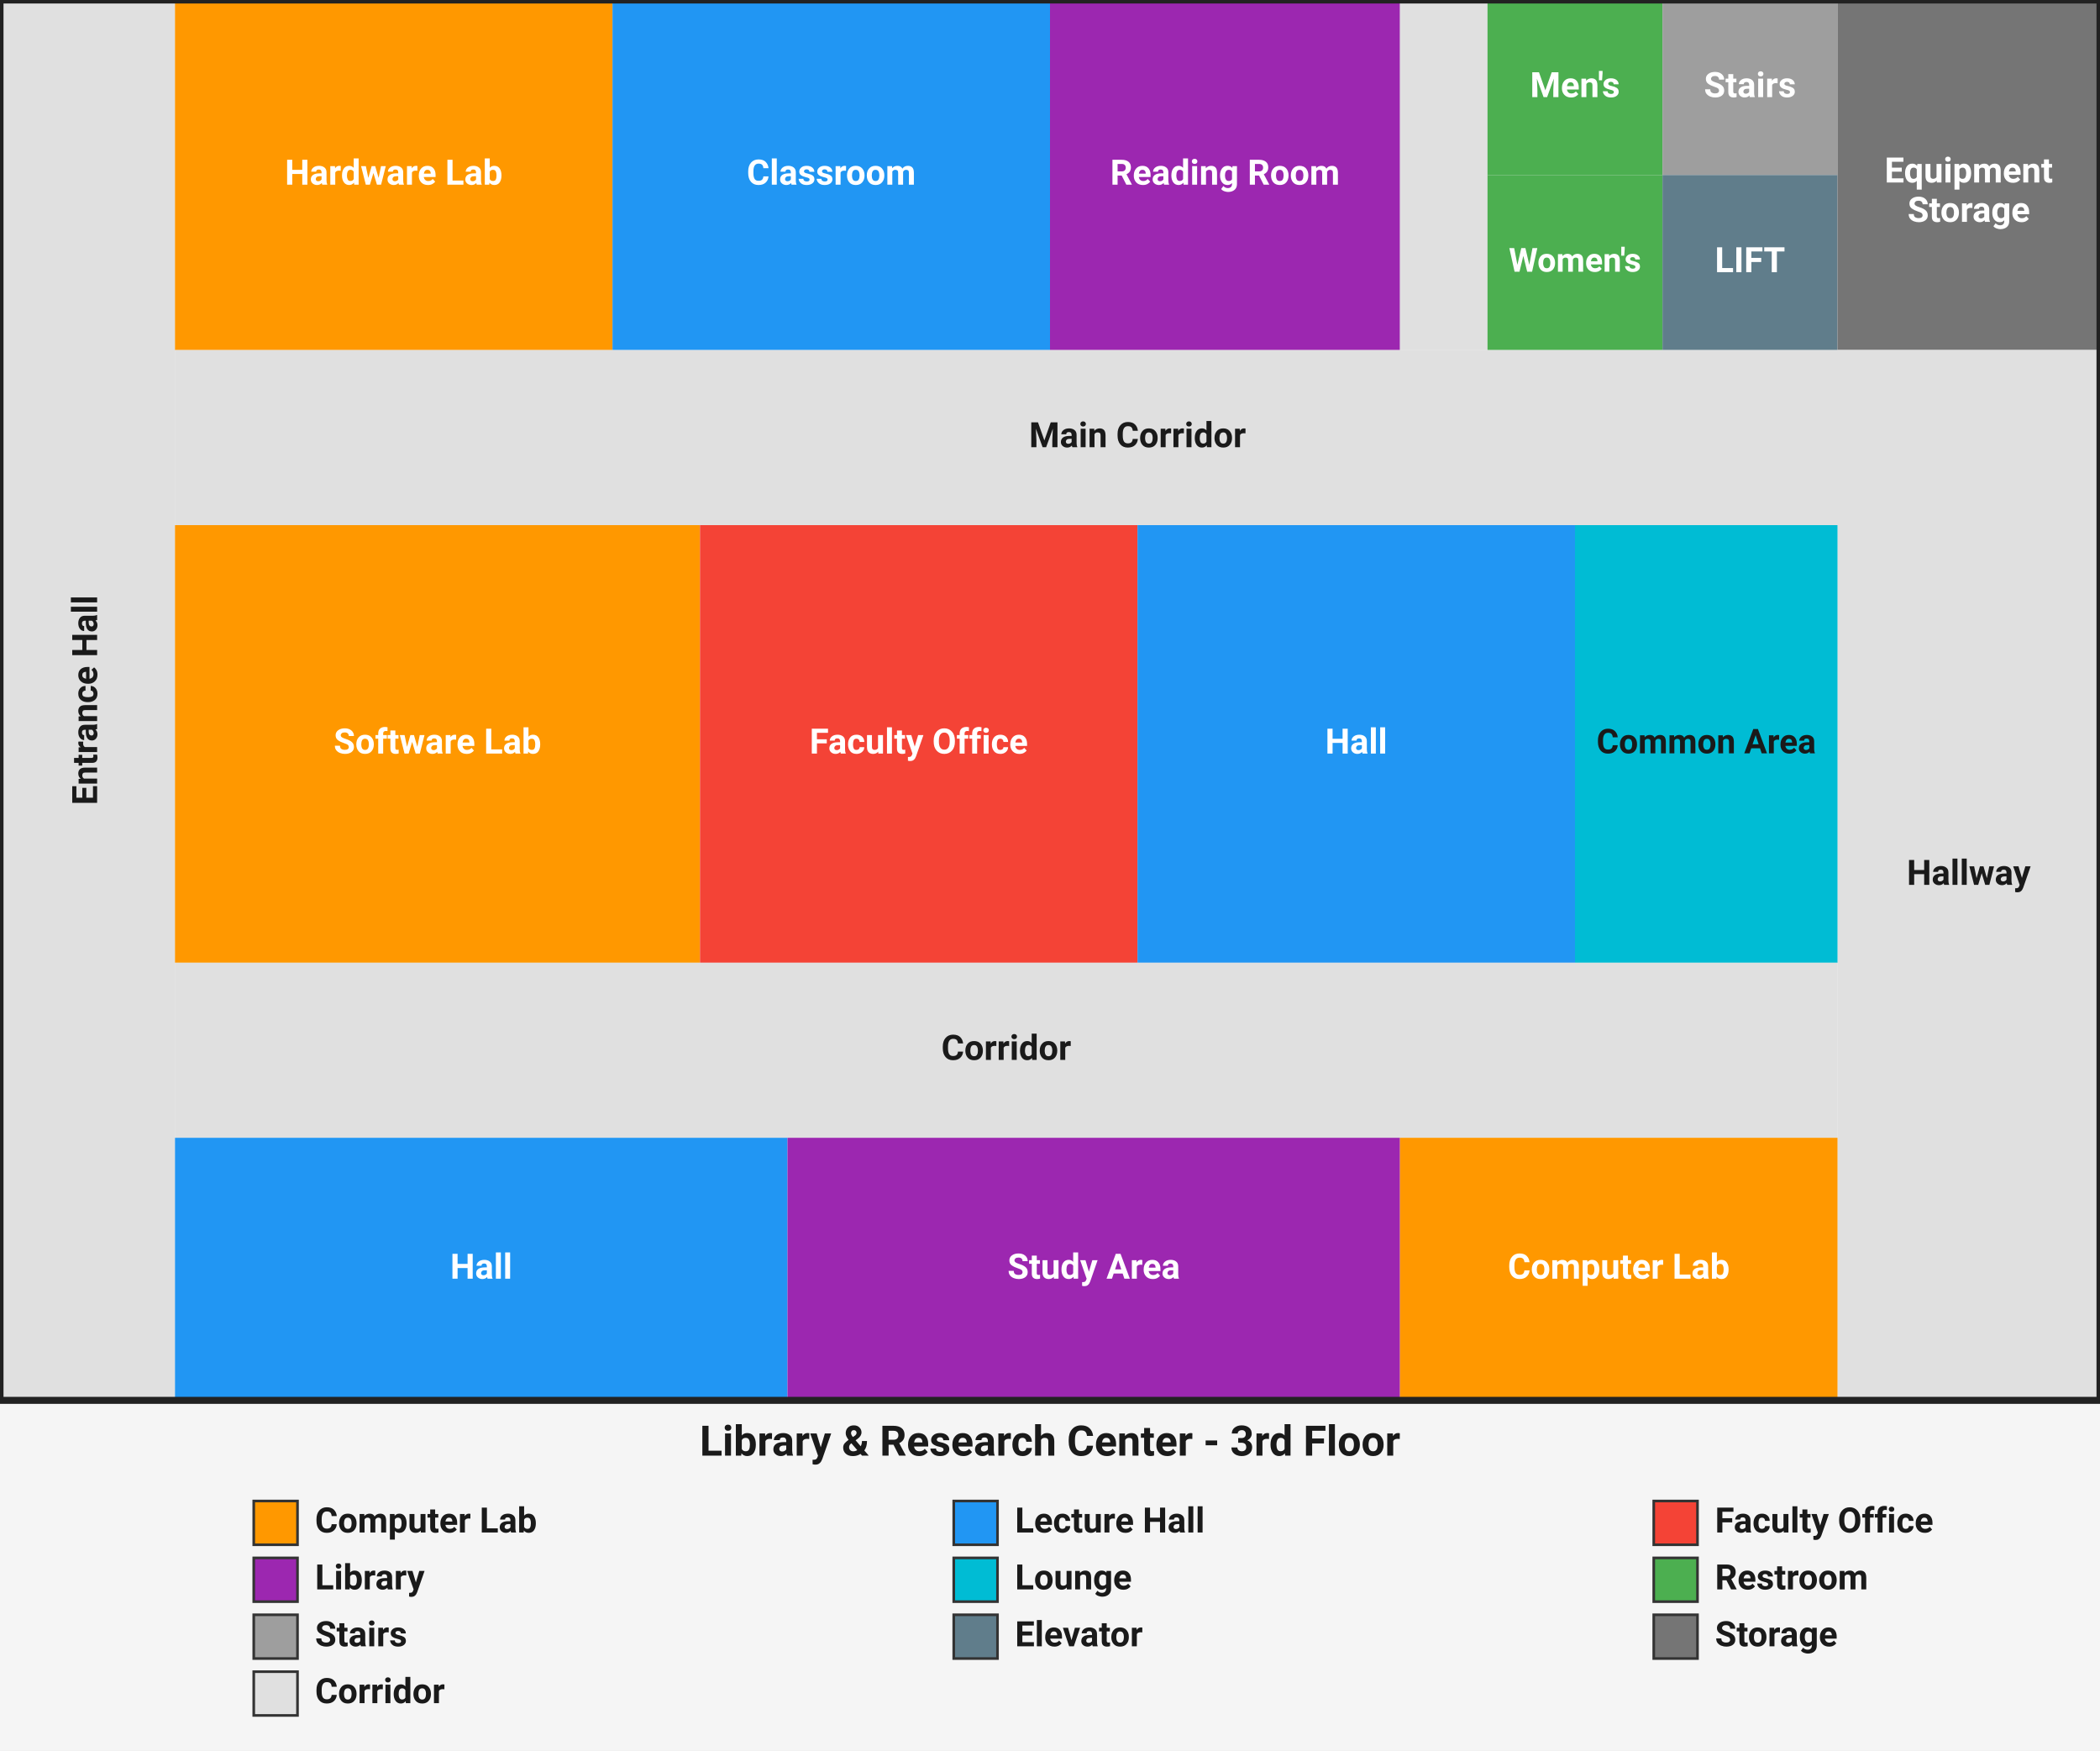
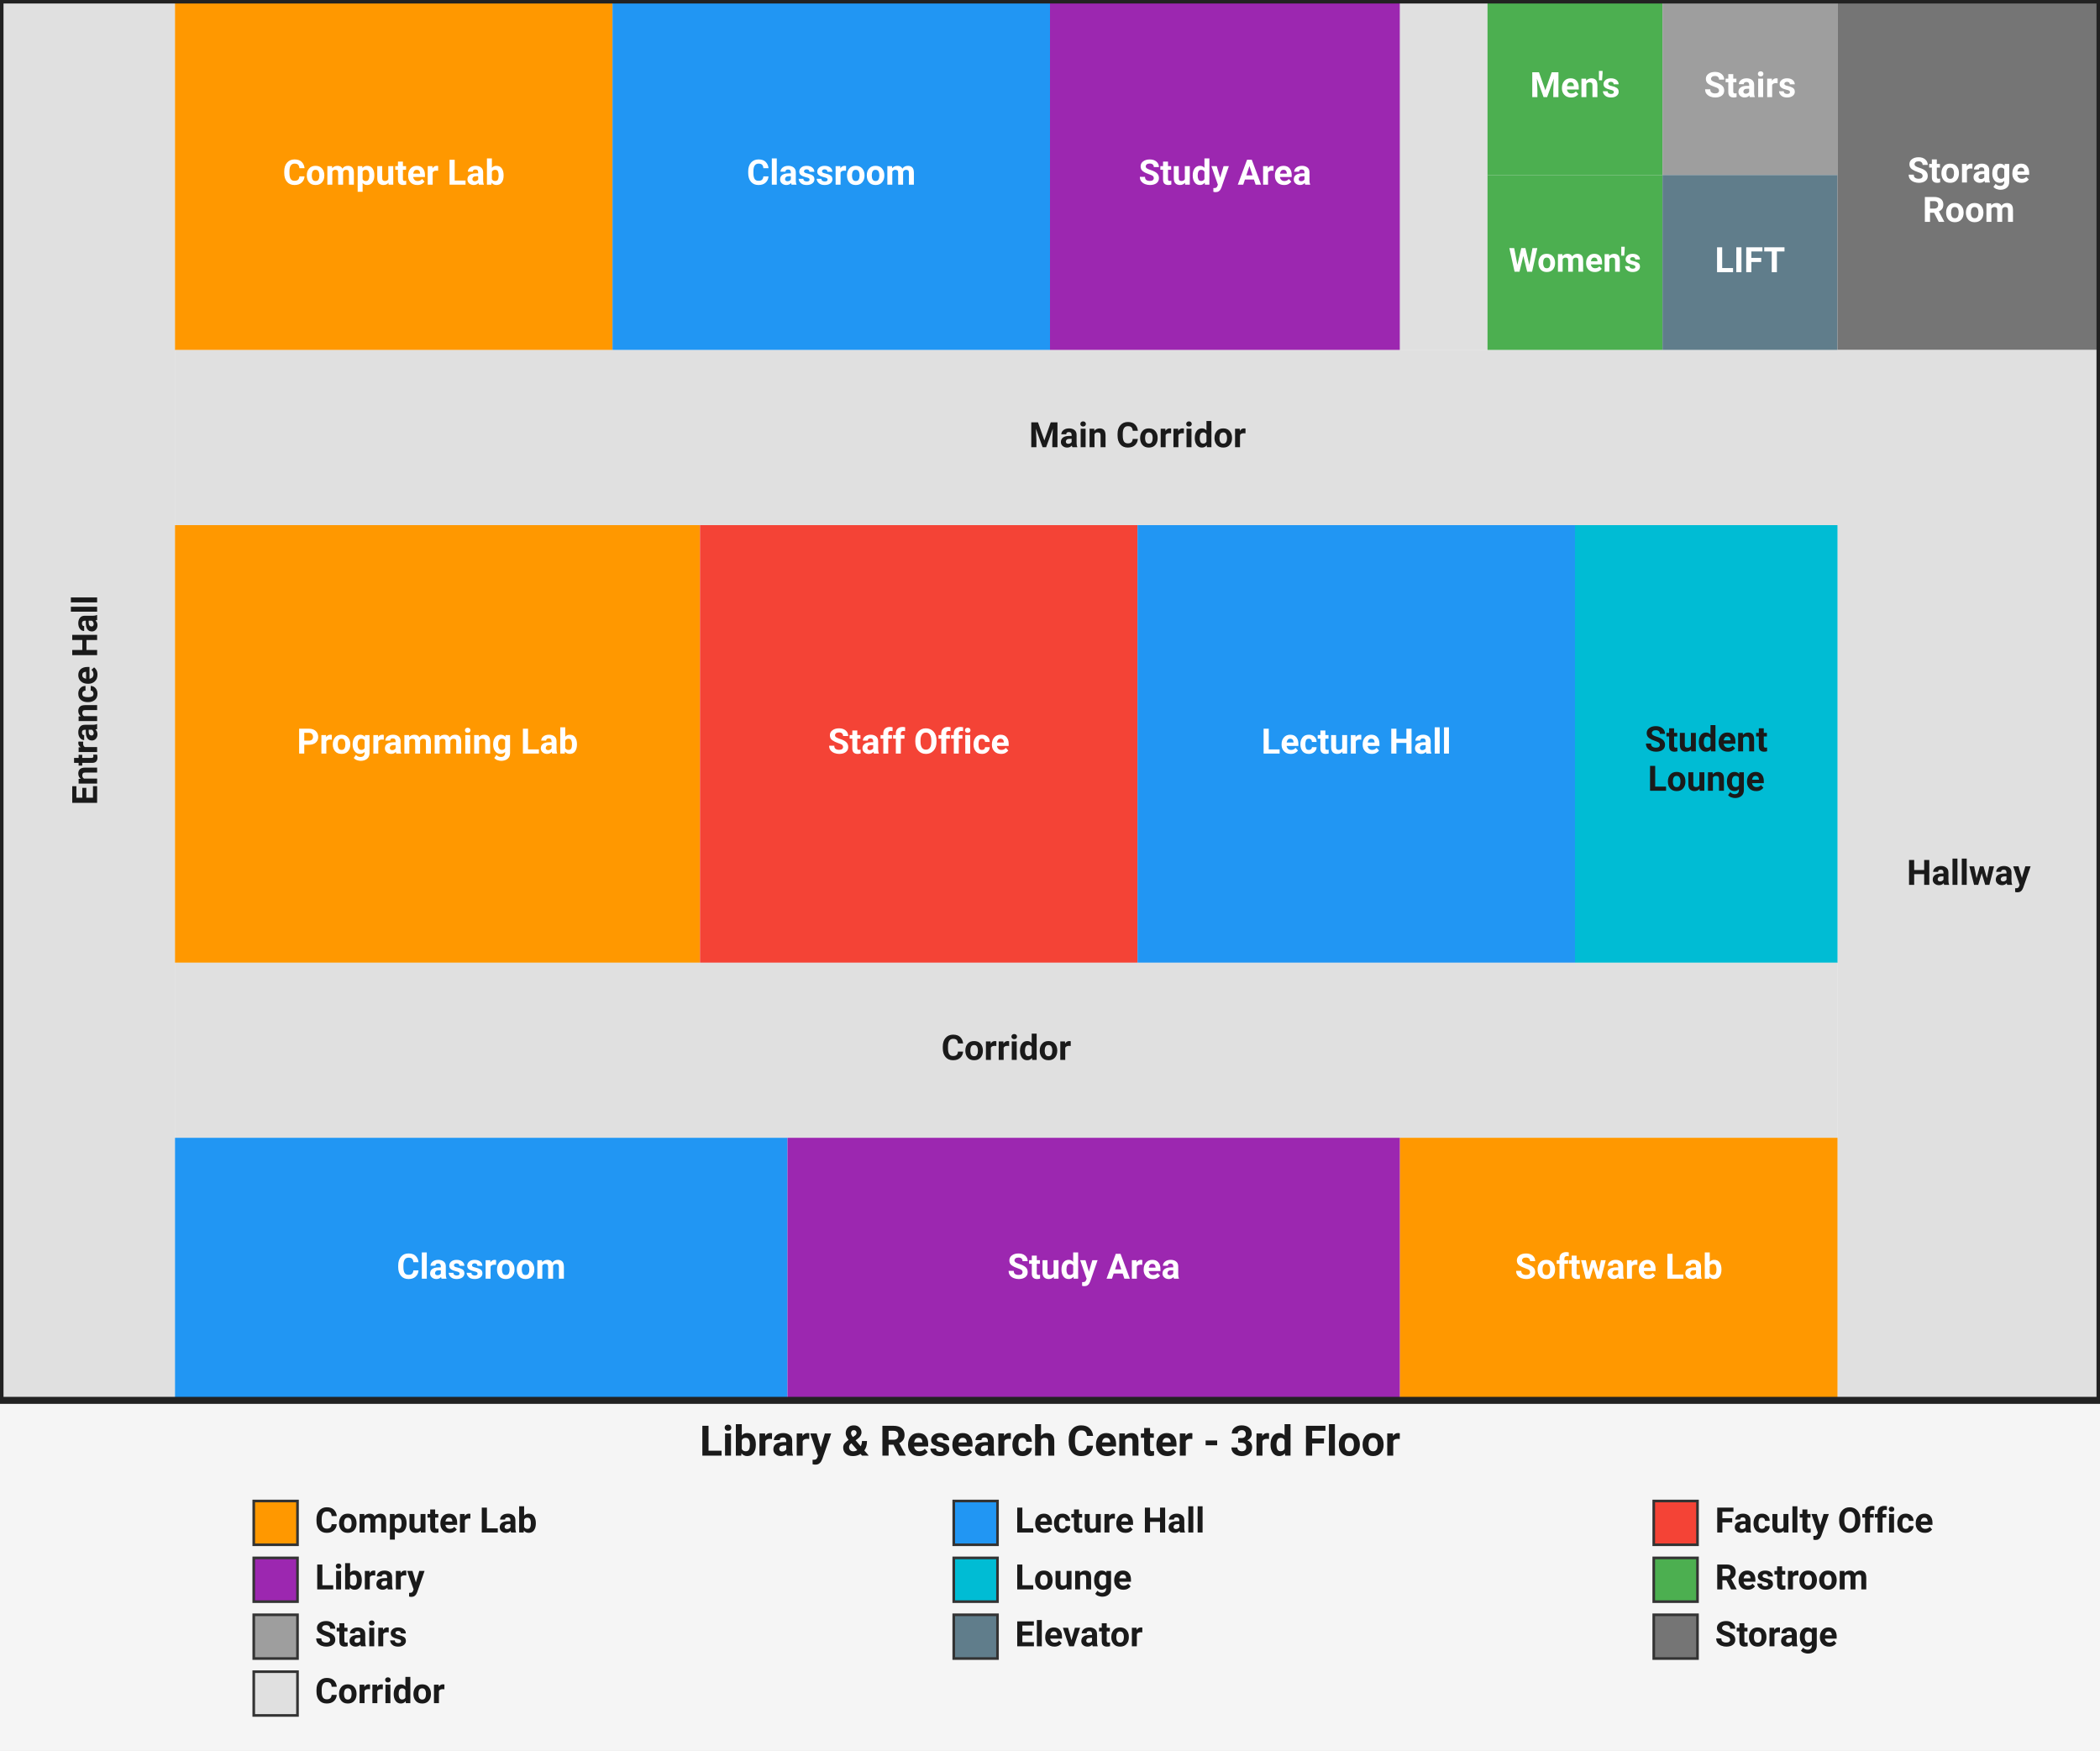
<svg xmlns="http://www.w3.org/2000/svg" viewBox="0 0 2400 2000" width="2400" height="2000" style="display:block; max-width:100%; height:auto;">
  <defs>
    <style>
      text { 
        -webkit-font-smoothing: antialiased;
        -moz-osx-font-smoothing: grayscale;
      }
    </style>
  </defs>
  <rect x="0" y="0" width="2400" height="2000" fill="#f5f5f5" />
  <rect x="0" y="0" width="200" height="1600" fill="#E0E0E0" stroke="none" />
  <text x="100.0" y="800.0" font-family="Roboto,Segoe UI,Arial,sans-serif" font-size="40" font-weight="600" fill="#1a1a1a" text-anchor="middle" dominant-baseline="middle" transform="rotate(-90 100.0 800.0)">
              Entrance Hall
            </text>
  <rect x="200" y="0" width="500" height="400" fill="#FF9800" stroke="none" />
  <text x="450.0" y="200.0" font-family="Roboto,Segoe UI,Arial,sans-serif" font-size="40" font-weight="600" fill="white" text-anchor="middle" dominant-baseline="middle">
-               Hardware Lab
+               Computer Lab
            </text>
  <rect x="700" y="0" width="500" height="400" fill="#2196F3" stroke="none" />
  <text x="950.0" y="200.0" font-family="Roboto,Segoe UI,Arial,sans-serif" font-size="40" font-weight="600" fill="white" text-anchor="middle" dominant-baseline="middle">
              Classroom
            </text>
  <rect x="1200" y="0" width="400" height="400" fill="#9C27B0" stroke="none" />
  <text x="1400.0" y="200.0" font-family="Roboto,Segoe UI,Arial,sans-serif" font-size="40" font-weight="600" fill="white" text-anchor="middle" dominant-baseline="middle">
-               Reading Room
+               Study Area
            </text>
  <rect x="1600" y="0" width="100" height="400" fill="#E0E0E0" stroke="none" />
  <rect x="1700" y="0" width="200" height="200" fill="#4CAF50" stroke="none" />
  <text x="1800.0" y="100.0" font-family="Roboto,Segoe UI,Arial,sans-serif" font-size="40" font-weight="600" fill="white" text-anchor="middle" dominant-baseline="middle">
              Men's
            </text>
  <rect x="1700" y="200" width="200" height="200" fill="#4CAF50" stroke="none" />
  <text x="1800.0" y="300.0" font-family="Roboto,Segoe UI,Arial,sans-serif" font-size="38" font-weight="600" fill="white" text-anchor="middle" dominant-baseline="middle">
              Women's
            </text>
  <rect x="1900" y="0" width="200" height="200" fill="#9E9E9E" stroke="none" />
  <text x="2000.0" y="100.0" font-family="Roboto,Segoe UI,Arial,sans-serif" font-size="40" font-weight="600" fill="white" text-anchor="middle" dominant-baseline="middle">
              Stairs
            </text>
  <rect x="1900" y="200" width="200" height="200" fill="#607D8B" stroke="none" />
  <text x="2000.0" y="300.0" font-family="Roboto,Segoe UI,Arial,sans-serif" font-size="40" font-weight="600" fill="white" text-anchor="middle" dominant-baseline="middle">
              LIFT
            </text>
  <rect x="2100" y="0" width="300" height="400" fill="#757575" stroke="none" />
  <g>
    <text x="2250.0" y="197.5" font-family="Roboto,Segoe UI,Arial,sans-serif" font-size="40" font-weight="600" fill="white" text-anchor="middle" dominant-baseline="middle">
-                   Equipment
+                   Storage
                </text>
    <text x="2250.0" y="242.5" font-family="Roboto,Segoe UI,Arial,sans-serif" font-size="40" font-weight="600" fill="white" text-anchor="middle" dominant-baseline="middle">
-                   Storage
+                   Room
                </text>
  </g>
  <rect x="200" y="400" width="2200" height="200" fill="#E0E0E0" stroke="none" />
  <text x="1300.0" y="500.0" font-family="Roboto,Segoe UI,Arial,sans-serif" font-size="40" font-weight="600" fill="#1a1a1a" text-anchor="middle" dominant-baseline="middle">
              Main Corridor
            </text>
  <rect x="1600" y="400" width="100" height="100" fill="#E0E0E0" stroke="none" />
  <rect x="2100" y="400" width="300" height="1200" fill="#E0E0E0" stroke="none" />
  <text x="2250.0" y="1000.0" font-family="Roboto,Segoe UI,Arial,sans-serif" font-size="40" font-weight="600" fill="#1a1a1a" text-anchor="middle" dominant-baseline="middle">
              Hallway
            </text>
  <rect x="200" y="600" width="600" height="500" fill="#FF9800" stroke="none" />
  <text x="500.0" y="850.0" font-family="Roboto,Segoe UI,Arial,sans-serif" font-size="40" font-weight="600" fill="white" text-anchor="middle" dominant-baseline="middle">
-               Software Lab
+               Programming Lab
            </text>
  <rect x="800" y="600" width="500" height="500" fill="#F44336" stroke="none" />
  <text x="1050.0" y="850.0" font-family="Roboto,Segoe UI,Arial,sans-serif" font-size="40" font-weight="600" fill="white" text-anchor="middle" dominant-baseline="middle">
-               Faculty Office
+               Staff Office
            </text>
  <rect x="1300" y="600" width="500" height="500" fill="#2196F3" stroke="none" />
  <text x="1550.0" y="850.0" font-family="Roboto,Segoe UI,Arial,sans-serif" font-size="40" font-weight="600" fill="white" text-anchor="middle" dominant-baseline="middle">
-               Hall
+               Lecture Hall
            </text>
  <rect x="1800" y="600" width="300" height="500" fill="#00BCD4" stroke="none" />
-   <text x="1950.0" y="850.0" font-family="Roboto,Segoe UI,Arial,sans-serif" font-size="39" font-weight="600" fill="#1a1a1a" text-anchor="middle" dominant-baseline="middle">
-               Common Area
-             </text>
+   <g>
+     <text x="1950.0" y="847.5" font-family="Roboto,Segoe UI,Arial,sans-serif" font-size="40" font-weight="600" fill="#1a1a1a" text-anchor="middle" dominant-baseline="middle">
+                   Student
+                 </text>
+     <text x="1950.0" y="892.5" font-family="Roboto,Segoe UI,Arial,sans-serif" font-size="40" font-weight="600" fill="#1a1a1a" text-anchor="middle" dominant-baseline="middle">
+                   Lounge
+                 </text>
+   </g>
  <rect x="200" y="1100" width="1900" height="200" fill="#E0E0E0" stroke="none" />
  <text x="1150.0" y="1200.0" font-family="Roboto,Segoe UI,Arial,sans-serif" font-size="40" font-weight="600" fill="#1a1a1a" text-anchor="middle" dominant-baseline="middle">
              Corridor
            </text>
  <rect x="200" y="1300" width="700" height="300" fill="#2196F3" stroke="none" />
  <text x="550.0" y="1450.0" font-family="Roboto,Segoe UI,Arial,sans-serif" font-size="40" font-weight="600" fill="white" text-anchor="middle" dominant-baseline="middle">
-               Hall
+               Classroom
            </text>
  <rect x="900" y="1300" width="700" height="300" fill="#9C27B0" stroke="none" />
  <text x="1250.0" y="1450.0" font-family="Roboto,Segoe UI,Arial,sans-serif" font-size="40" font-weight="600" fill="white" text-anchor="middle" dominant-baseline="middle">
              Study Area
            </text>
  <rect x="1600" y="1300" width="500" height="300" fill="#FF9800" stroke="none" />
  <text x="1850.0" y="1450.0" font-family="Roboto,Segoe UI,Arial,sans-serif" font-size="40" font-weight="600" fill="white" text-anchor="middle" dominant-baseline="middle">
-               Computer Lab
+               Software Lab
            </text>
  <rect x="0" y="0" width="2400" height="1600" fill="none" stroke="#222" stroke-width="8" />
  <text x="1200.0" y="1650" font-family="Roboto,Segoe UI,Arial,sans-serif" font-size="48" font-weight="700" fill="#1a1a1a" text-anchor="middle" dominant-baseline="middle">
          Library &amp; Research Center - 3rd Floor
        </text>
  <rect x="290.0" y="1715.0" width="50" height="50" fill="#FF9800" stroke="#333" stroke-width="3" />
  <text x="360.0" y="1740" font-family="Roboto,Segoe UI,Arial,sans-serif" font-size="40" font-weight="700" fill="#1a1a1a" text-anchor="start" dominant-baseline="middle">
          Computer Lab
        </text>
  <rect x="1090.0" y="1715.0" width="50" height="50" fill="#2196F3" stroke="#333" stroke-width="3" />
  <text x="1160.0" y="1740" font-family="Roboto,Segoe UI,Arial,sans-serif" font-size="40" font-weight="700" fill="#1a1a1a" text-anchor="start" dominant-baseline="middle">
          Lecture Hall
        </text>
  <rect x="1890.0" y="1715.0" width="50" height="50" fill="#F44336" stroke="#333" stroke-width="3" />
  <text x="1960.0" y="1740" font-family="Roboto,Segoe UI,Arial,sans-serif" font-size="40" font-weight="700" fill="#1a1a1a" text-anchor="start" dominant-baseline="middle">
          Faculty Office
        </text>
  <rect x="290.0" y="1780.0" width="50" height="50" fill="#9C27B0" stroke="#333" stroke-width="3" />
  <text x="360.0" y="1805" font-family="Roboto,Segoe UI,Arial,sans-serif" font-size="40" font-weight="700" fill="#1a1a1a" text-anchor="start" dominant-baseline="middle">
          Library
        </text>
  <rect x="1090.0" y="1780.0" width="50" height="50" fill="#00BCD4" stroke="#333" stroke-width="3" />
  <text x="1160.0" y="1805" font-family="Roboto,Segoe UI,Arial,sans-serif" font-size="40" font-weight="700" fill="#1a1a1a" text-anchor="start" dominant-baseline="middle">
          Lounge
        </text>
  <rect x="1890.0" y="1780.0" width="50" height="50" fill="#4CAF50" stroke="#333" stroke-width="3" />
  <text x="1960.0" y="1805" font-family="Roboto,Segoe UI,Arial,sans-serif" font-size="40" font-weight="700" fill="#1a1a1a" text-anchor="start" dominant-baseline="middle">
          Restroom
        </text>
  <rect x="290.0" y="1845.0" width="50" height="50" fill="#9E9E9E" stroke="#333" stroke-width="3" />
  <text x="360.0" y="1870" font-family="Roboto,Segoe UI,Arial,sans-serif" font-size="40" font-weight="700" fill="#1a1a1a" text-anchor="start" dominant-baseline="middle">
          Stairs
        </text>
  <rect x="1090.0" y="1845.0" width="50" height="50" fill="#607D8B" stroke="#333" stroke-width="3" />
  <text x="1160.0" y="1870" font-family="Roboto,Segoe UI,Arial,sans-serif" font-size="40" font-weight="700" fill="#1a1a1a" text-anchor="start" dominant-baseline="middle">
          Elevator
        </text>
  <rect x="1890.0" y="1845.0" width="50" height="50" fill="#757575" stroke="#333" stroke-width="3" />
  <text x="1960.0" y="1870" font-family="Roboto,Segoe UI,Arial,sans-serif" font-size="40" font-weight="700" fill="#1a1a1a" text-anchor="start" dominant-baseline="middle">
          Storage
        </text>
  <rect x="290.0" y="1910.0" width="50" height="50" fill="#E0E0E0" stroke="#333" stroke-width="3" />
  <text x="360.0" y="1935" font-family="Roboto,Segoe UI,Arial,sans-serif" font-size="40" font-weight="700" fill="#1a1a1a" text-anchor="start" dominant-baseline="middle">
          Corridor
        </text>
</svg>
